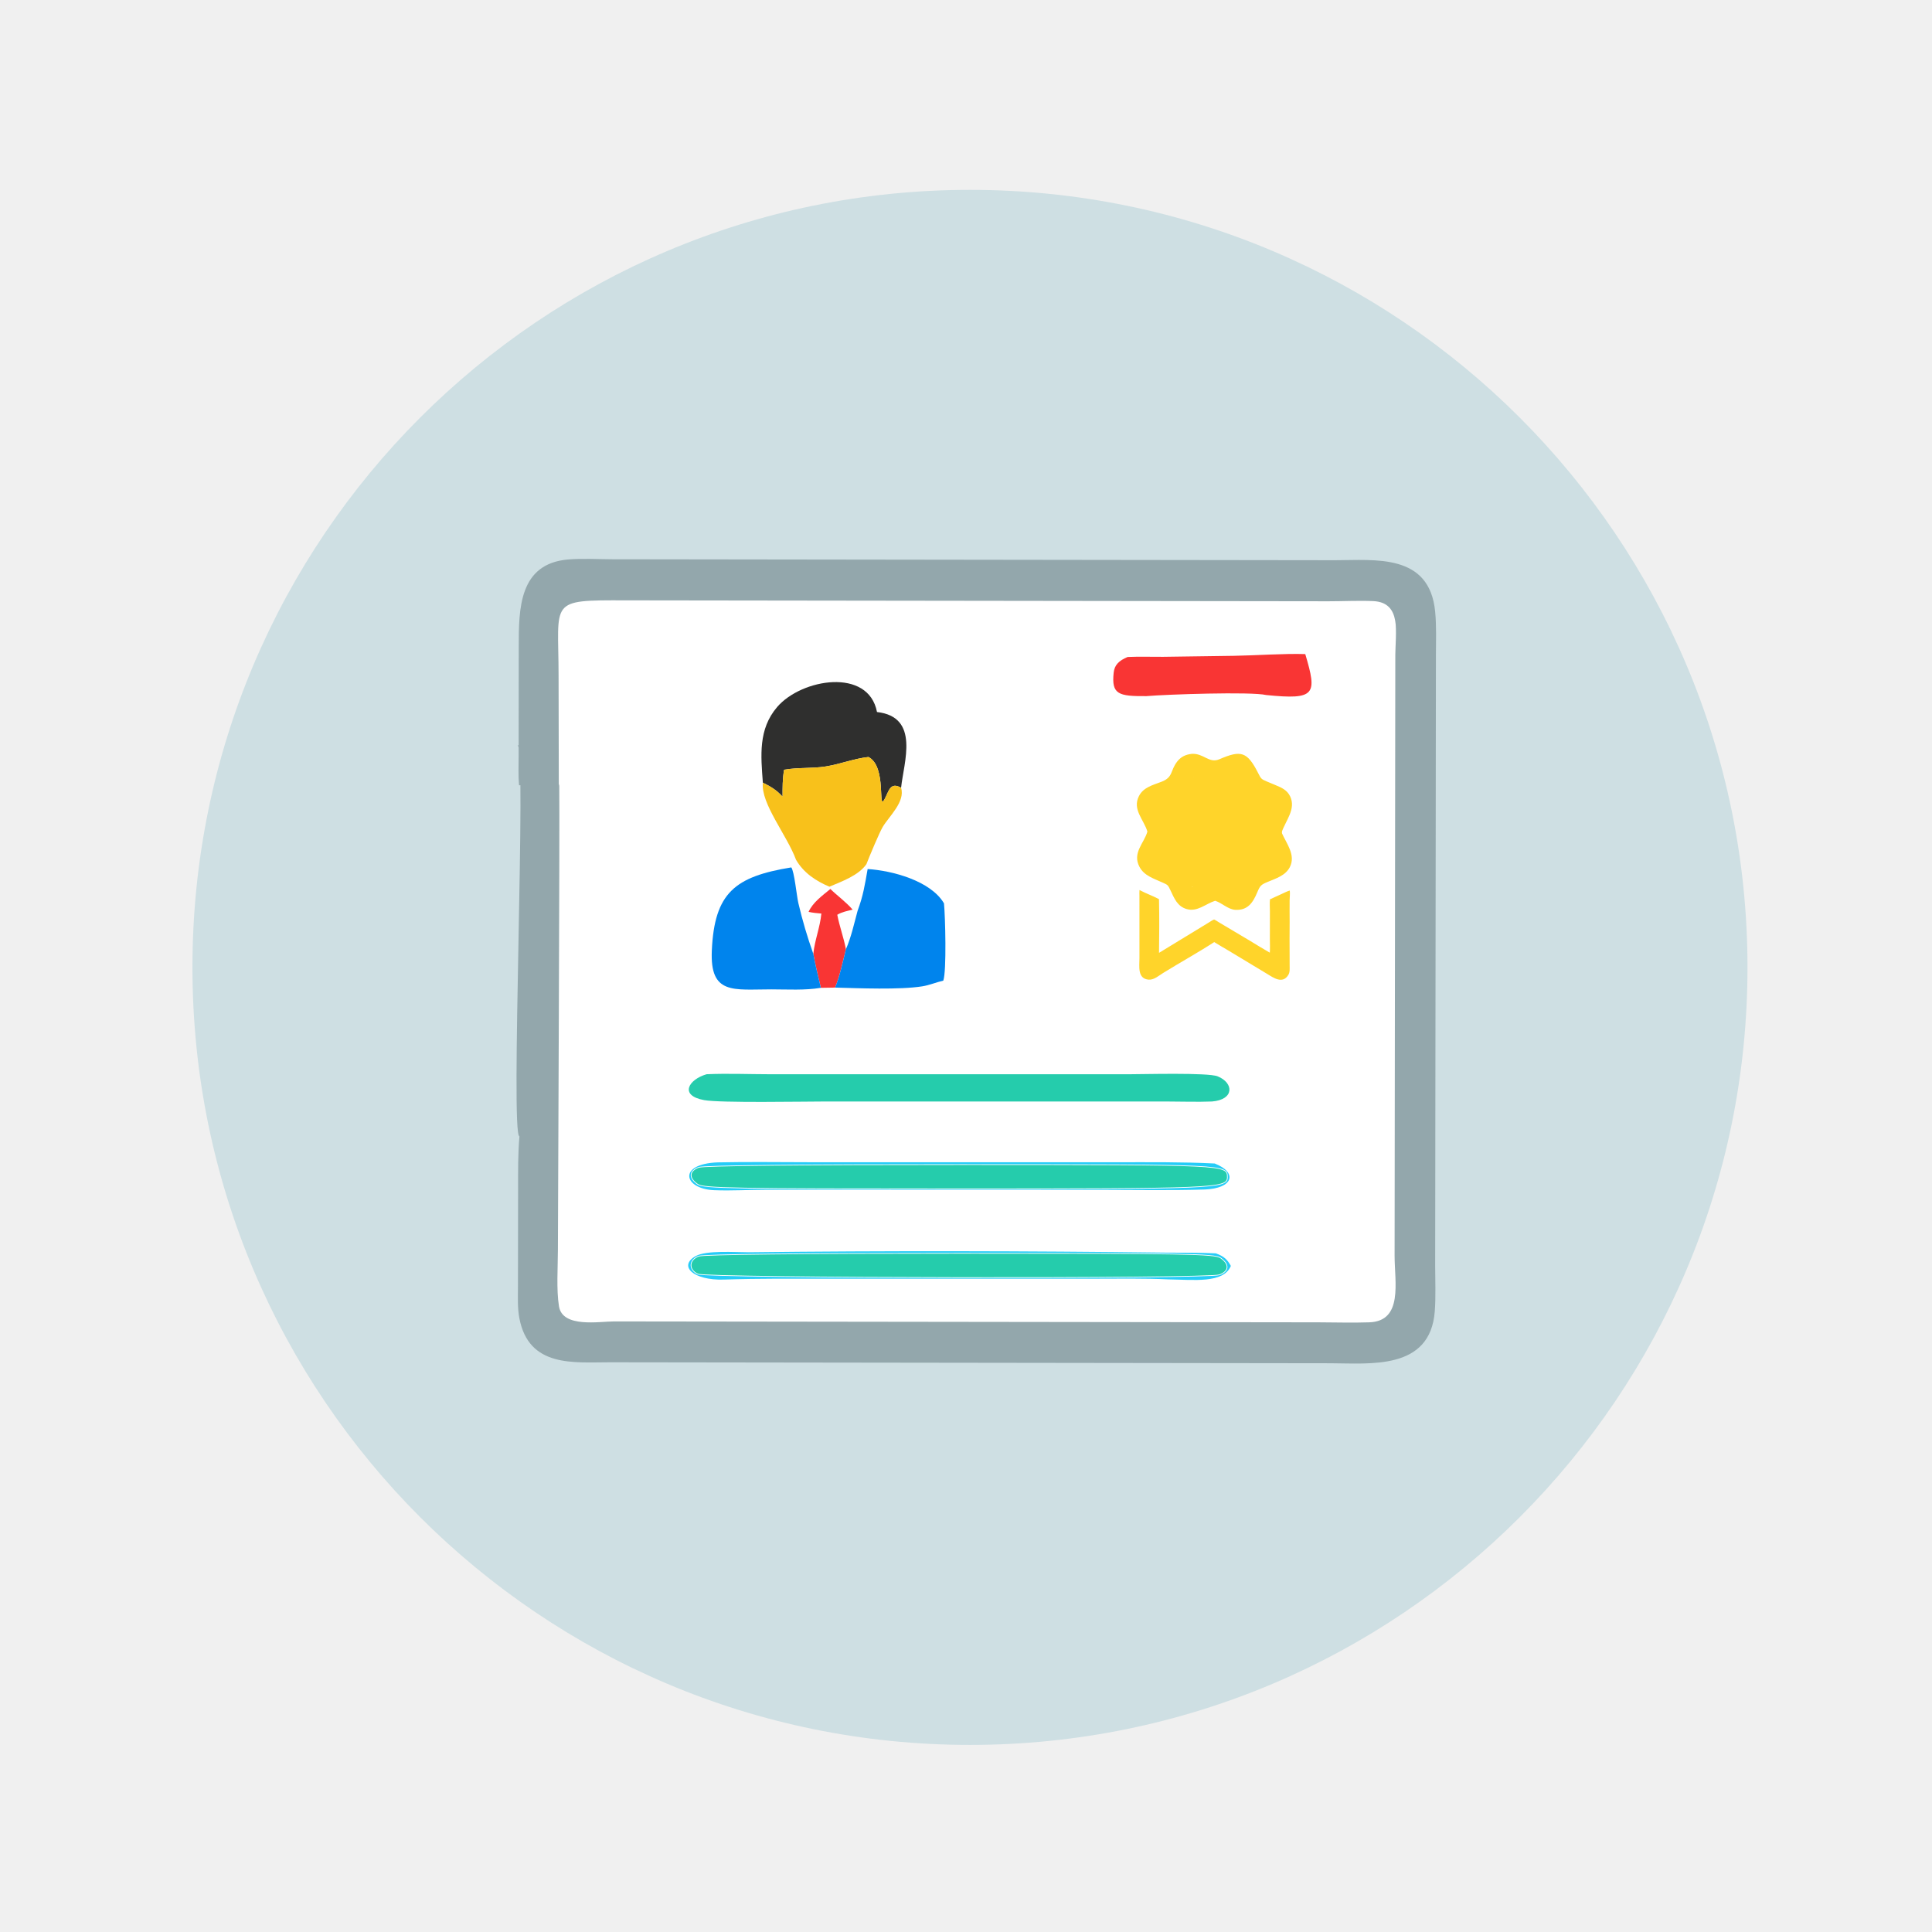
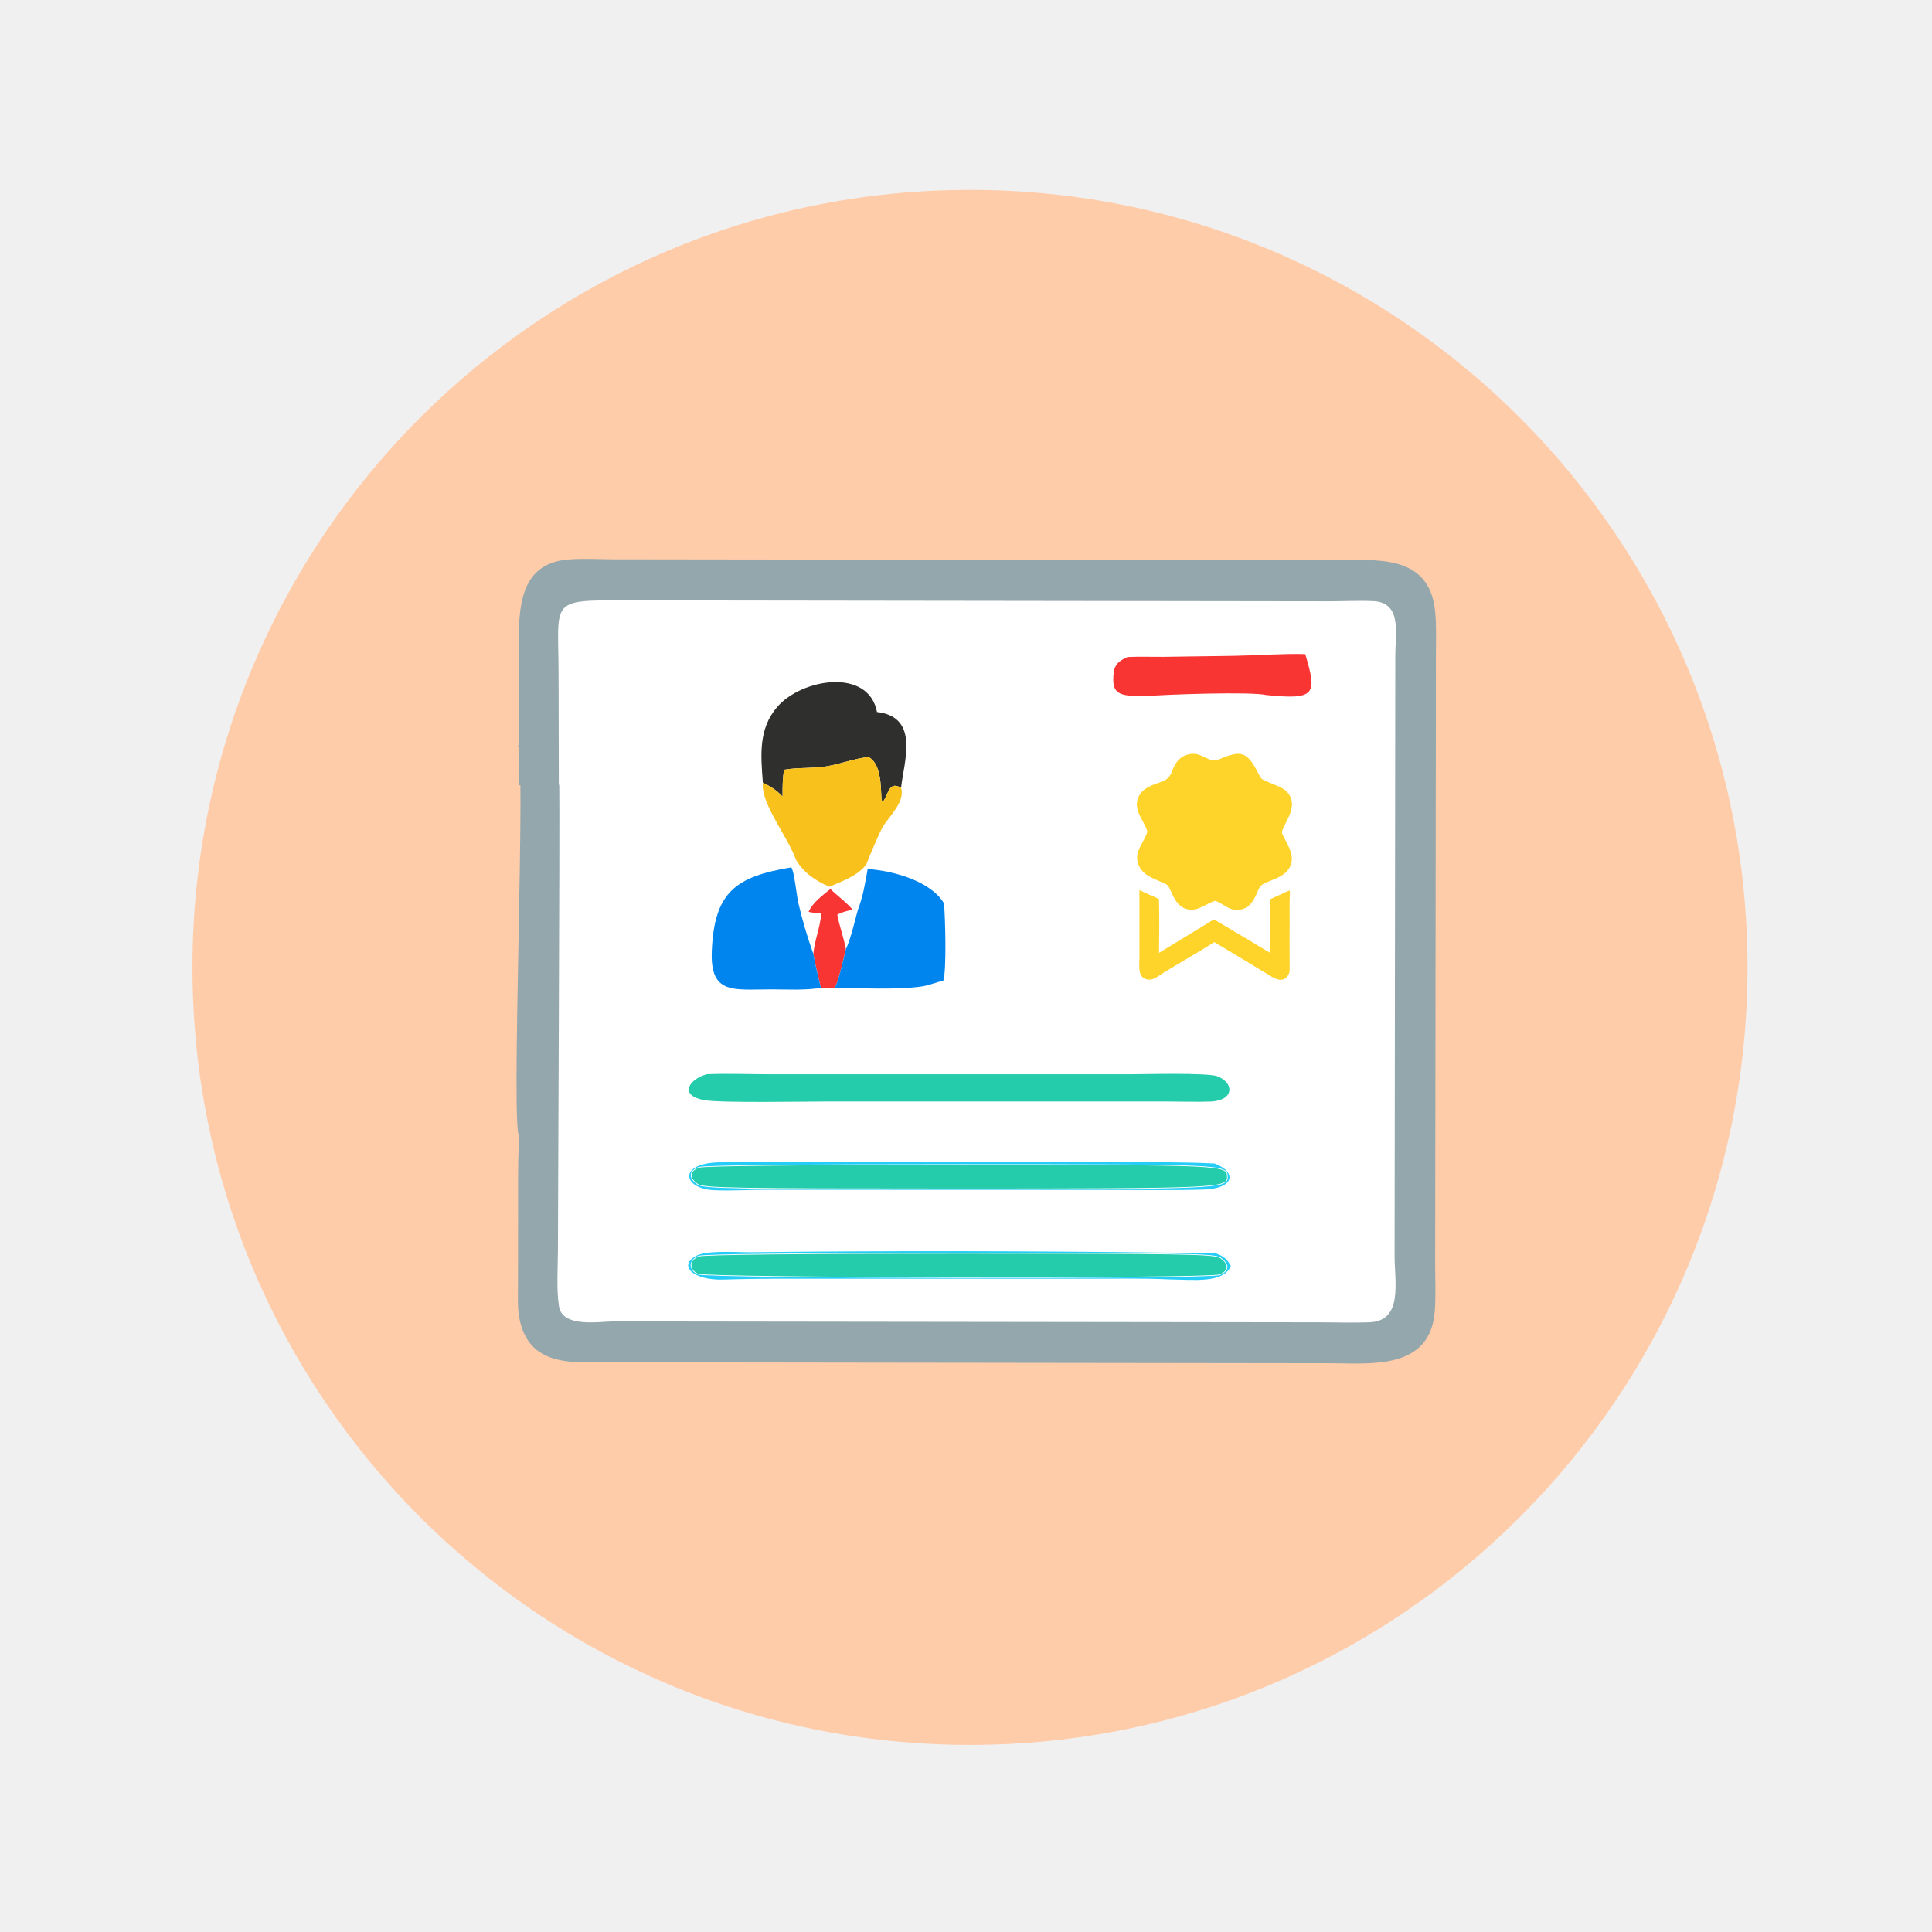
<svg xmlns="http://www.w3.org/2000/svg" width="1024" height="1024" version="1.1" id="svg8">
  <defs id="defs8" />
-   <circle style="fill:#cedfe3;fill-opacity:1;stroke-width:0;paint-order:stroke fill markers" id="path9" cx="514.102" cy="512.737" r="412.104" />
+   <circle style="fill:#ffccaa;fill-opacity:1;stroke-width:0;paint-order:stroke fill markers" id="path9" cx="514.102" cy="512.737" r="412.104" />
  <rect style="fill:#ffffff;fill-opacity:1;stroke:#000000;stroke-width:0;stroke-opacity:1;paint-order:stroke fill markers" id="rect14" width="447.064" height="399.983" x="292.797" y="309.686" ry="21.903" />
  <path fill="#ffffff" d="m 285.346,765.989 c -1.012,-10.496 0.97,-47.198 0.971,-57.721 l 0.097,-336.099 c -0.083,-45.058 3.392,-72.295 66.031,-72.277 l 307.604,0.035 c 13.674,-0.092 27.131,0.018 40.782,0.705 -3.214,3.47 -8.492,4.639 -12.314,7.489 -13.727,10.235 -12.339,26.6 -11.341,40.764 l 0.116,1.53 c -1.208,4.844 -0.399,17.449 -0.397,23.227 l 0.013,369.39 c 0.025,25.284 6.003,64.718 -35.369,70.452 -7.426,1.03 -14.612,0.625 -22.078,0.586 l -27.99,-0.014 c -6.437,-0.05 -13.091,0.429 -19.493,0.025 4.305,-0.473 8.814,-0.308 13.156,-0.352 -36.504,-18.849 -43.021,-26.463 -40.61,-63.497 -11.532,0.516 11.631,16.175 0.081,16.173 z" id="path3" style="fill:none;stroke-width:1.6" />
  <path fill="#f93534" d="m 428.561,483.303 c 2.272,-5.07 7.41,-8.682 11.556,-12.125 3.874,3.775 8.234,6.827 11.801,10.957 -2.79,0.678 -5.65,1.2 -8.142,2.704 1.178,6.192 3.413,12.106 4.577,18.25 -1.384,5.609 -3.522,15.397 -5.767,20.35 l -7.502,0.121 c -1.475,-5.976 -2.881,-11.95 -4.015,-18.003 0.764,-7.312 3.591,-14.11 4.268,-21.352 -2.293,-0.194 -4.531,-0.387 -6.777,-0.901 z" id="path4" style="stroke-width:1.6" />
  <path fill="#f93534" d="m 607.586,368.962 c -14.814,0.1 -18.553,-0.916 -17.314,-12.436 0.433,-4.032 2.689,-6.327 7.374,-8.31 6.245,-0.288 12.526,-0.04 18.784,-0.092 l 37.514,-0.526 c 11.623,-0.18 26.873,-1.295 37.875,-0.916 6.399,21.481 5.498,24.326 -20.672,21.703 -7.968,-1.88 -53.011,-0.345 -63.56,0.577 z" id="path5" style="stroke-width:1.6" />
  <path fill="#25ccf8" d="m 396.879,663.73 c 72.421,-0.854 147.853,-0.711 220.458,0.191 9.16,0.114 17.863,-0.068 27.053,0.377 4.837,1.719 6.26,3.642 7.991,6.655 -3.869,9.395 -19.718,7.338 -33.009,7.149 -13.185,-0.626 -26.576,-0.356 -39.798,-0.354 l -139.744,9.4e-4 c -18.774,0.002 -37.504,-0.164 -56.256,0.452 -15.944,0.524 -24.297,-7.18 -14.829,-12.462 5.62,-3.136 20.629,-2.014 28.134,-2.009 z" id="path6" style="stroke-width:1.6" />
  <path fill="#25ccf8" d="m 374.488,569.367 c 11.048,-0.493 22.75,-0.004 33.869,0.007 l 189.456,0.009 c 7.816,0.003 42.425,-0.982 47.563,1.097 8.717,3.527 8.848,12.404 -3.014,13.336 -7.933,0.311 -16.086,0.002 -24.052,-9.3e-4 l -180.713,-0.006 c -11.599,0.003 -55.808,0.843 -64.415,-0.729 -13.303,-2.431 -8.315,-10.888 1.306,-13.712 z" id="path7" style="stroke-width:1.6;fill:#25ccac;fill-opacity:1" />
  <path fill="#25ccf8" d="m 380.313,616.086 c 16.673,-0.365 33.541,-0.075 50.236,-0.078 l 161.441,9.4e-4 c 17.229,0.004 34.671,-0.187 51.847,0.67 12.367,4.889 9.696,13.226 -5.347,13.782 -18.144,0.561 -36.566,0.183 -54.746,0.184 l -176.939,-0.061 c -9.321,-0.014 -19.134,0.639 -28.394,0.239 -16.137,-0.699 -19.396,-13.897 1.903,-14.738 z" id="path8" style="stroke-width:1.6" />
  <path fill="#0084ed" d="m 459.868,460.606 c 12.872,0.812 33.324,6.143 40.459,18.167 0.687,6.818 1.449,35.884 -0.361,40.983 -3.717,0.851 -7.332,2.417 -11.087,3.014 -12.116,1.926 -33.616,1.002 -46.291,0.668 2.245,-4.954 4.383,-14.741 5.767,-20.35 2.811,-6.386 4.337,-13.551 6.169,-20.278 3.019,-8.124 3.867,-13.83 5.345,-22.204 z" id="path9-3" style="stroke-width:1.6" />
  <path fill="#0084ed" d="m 419.399,459.743 c 1.624,2.18 2.864,15.128 3.728,18.841 2.101,9.022 4.829,18.255 7.943,26.971 1.134,6.054 2.54,12.028 4.015,18.003 -8.436,1.42 -17.747,0.825 -26.304,0.825 -20.02,7.7e-4 -32.549,3.039 -31.5,-20.57 1.364,-30.706 12.33,-39.21 42.118,-44.07 z" id="path10" style="stroke-width:1.6" />
  <path fill="#2f2f2e" d="m 404.331,414.836 c -1.069,-14.399 -2.495,-28.327 7.574,-40.099 12.852,-15.024 48.407,-21.04 52.92,2.648 22.899,2.599 14.18,26.595 12.77,40.14 -5.862,-3.327 -6.492,1.922 -8.767,6.074 -3.812,6.957 1.423,-17.338 -8.532,-22.376 -7.699,0.851 -14.956,3.793 -22.593,5.005 -7.347,1.167 -14.774,0.436 -22.114,1.751 -0.849,4.796 -0.822,9.405 -0.812,14.256 -3.207,-3.517 -6.197,-5.306 -10.446,-7.401 z" id="path11" style="stroke-width:1.6" />
  <path fill="#f8c11b" d="m 415.589,407.981 c 7.34,-1.315 14.767,-0.584 22.114,-1.751 7.636,-1.213 14.894,-4.154 22.593,-5.005 9.955,5.037 4.72,29.332 8.532,22.376 2.276,-4.152 2.905,-9.402 8.767,-6.074 2.305,7.444 -6.365,15.088 -9.765,20.814 -1.741,2.932 -7.117,15.776 -8.607,19.677 -4.207,6.065 -13.117,9.163 -19.614,11.958 -7.204,-3.036 -13.769,-7.408 -17.72,-14.326 -4.787,-12.993 -18.743,-29.775 -17.558,-40.813 4.249,2.095 7.239,3.884 10.446,7.401 -0.009,-4.851 -0.036,-9.46 0.812,-14.256 z" id="path12" style="stroke-width:1.6" />
  <path d="m 603.954,471.731 c 3.365,1.799 6.981,3.058 10.338,4.829 0.216,9.337 0.155,19.128 0.014,28.47 l 26.352,-16.062 c 0.905,-0.558 1.847,-1.223 2.835,-1.616 1.012,0.463 1.985,1.153 2.946,1.726 l 16.229,9.655 c 3.438,2.085 6.854,4.227 10.358,6.196 0.17,-2.385 0.035,-4.876 0.035,-7.273 l 0.017,-14.69 c 0.013,-1.952 -0.216,-4.45 0.051,-6.326 l 6.211,-2.831 c 1.39,-0.641 2.797,-1.393 4.272,-1.802 0.201,1.671 -0.064,3.474 -0.082,5.161 -0.041,3.813 -0.025,7.634 0.011,11.447 -0.109,6.074 -0.021,12.166 -0.019,18.242 l 0.01,4.855 c 0.003,1.659 0.215,3.533 -0.688,5.013 -3.053,5.004 -7.872,1.512 -11.228,-0.536 l -20.658,-12.459 c -2.456,-1.466 -4.975,-2.875 -7.391,-4.403 -8.884,5.748 -18.171,10.847 -27.162,16.421 -2.235,1.386 -4.787,3.703 -7.586,3.484 -6.048,-0.472 -4.89,-7.063 -4.888,-11.317 l -0.007,-32.993 c -0.01,-1.064 -0.065,-2.134 0.03,-3.196 z" id="path1-9" style="fill:#ffd42a;stroke-width:1.6" />
  <path d="m 631.593,399.564 c 6.419,-0.433 9.147,5.241 14.714,2.846 11.43,-4.918 14.707,-4.153 20.579,7.414 1.522,2.997 1.623,3.121 4.634,4.408 l 4.477,1.87 c 3.217,1.325 6.168,2.605 7.782,5.939 3.273,6.764 -2.375,12.845 -4.514,19.19 2.534,5.798 7.7,11.976 4.334,18.438 -2.31,4.433 -7.411,5.965 -11.725,7.769 -3.472,1.452 -4.005,1.951 -5.48,5.477 -2.322,5.551 -5.101,9.726 -11.771,9.311 -3.934,-0.341 -6.888,-3.637 -10.563,-4.794 -5.076,1.598 -9.419,6.044 -15.115,4.389 -4.911,-1.427 -6.544,-5.63 -8.532,-9.853 -1.451,-3.084 -1.474,-2.926 -4.374,-4.258 -4.505,-2.07 -9.561,-3.515 -12.073,-8.214 -3.973,-7.43 2.445,-12.61 4.145,-18.639 l 0.03,-0.111 c -1.906,-6.384 -8.061,-11.649 -4.511,-18.748 2.38,-4.758 7.489,-5.904 12.011,-7.657 6.278,-2.433 4.505,-5.852 8.314,-10.726 2.003,-2.563 4.496,-3.691 7.637,-4.051 z m 23.308,11.932 c -5.644,1.742 -9.514,5.165 -15.696,2.919 -2.218,-0.806 -4.322,-1.901 -6.551,-2.693 -5.655,9.072 -2.951,9.649 -13.128,13.454 -1.695,0.634 -3.318,1.49 -5.016,2.1 0.25,0.694 0.755,1.599 1.128,2.245 2.41,4.17 5.101,9.236 3.825,14.142 -0.978,3.758 -3.53,6.715 -4.753,10.348 2.402,2.128 6.7,3.049 9.572,4.758 4.01,2.386 5.633,7.296 7.663,11.305 0.318,-0.162 0.629,-0.322 0.965,-0.446 1.764,-0.73 3.514,-1.494 5.268,-2.247 5.047,-2.168 5.895,-2.194 10.797,-0.126 2.147,0.906 4.189,1.961 6.296,2.928 5.757,-12.596 5.912,-10.142 17.612,-15.886 -3.348,-9.119 -7.782,-10.268 -2.742,-21.343 0.839,-1.844 1.704,-3.811 2.801,-5.515 -8.758,-3.913 -11.039,-2.873 -15.66,-11.787 -0.283,-0.545 -1.847,-4.051 -2.383,-4.155 z" id="path2-2" style="fill:#ffd42a;stroke-width:1.6" />
  <ellipse style="fill:#ffd42a;fill-opacity:1;stroke:#000000;stroke-width:0;stroke-opacity:1;paint-order:stroke fill markers" id="path13" cx="644.492" cy="440.984" rx="34.908" ry="31.156" />
  <path fill="#b6bebf" d="m 275.322,602.286 c -4.937,-0.076 3.909,-206.646 -0.987,-207.226 11.761,-0.244 18.262,1.61 22.081,21.456 0.315,20.146 -0.679,225.712 -0.711,245.861 -0.014,9.236 -0.872,21.077 0.57,30.013 1.863,11.542 21.378,7.998 29.185,7.99 l 373.367,0.477 c 8.945,0.016 17.984,0.317 26.919,0.003 18.05,-0.632 13.412,-21.32 13.421,-35.314 l 0.378,-318.56 c 0.013,-11.002 3.686,-27.691 -11.687,-28.384 -7.846,-0.354 -15.899,0.096 -23.771,0.087 l -372.442,-0.487 c -41.281,-0.118 -35.59,-0.261 -35.587,39.888 l 0.121,58.137 -21.076,-0.032 c -0.46,-5.064 -0.222,-10.349 -0.217,-15.44 l 0.062,-58.087 c 0.013,-19.763 0.014,-44.014 26.32,-46.147 7.624,-0.619 15.609,-0.114 23.269,-0.092 l 383.123,0.503 c 21.101,-0.011 50.047,-3.792 53.009,27.301 0.734,7.709 0.419,15.621 0.402,23.363 l -0.404,323.199 c 0.007,8.013 0.4,16.224 -0.207,24.209 -2.387,31.392 -34.28,27.593 -55.435,27.547 l -381.757,-0.508 c -19.012,-0.02 -43.01,2.994 -48.014,-23.456 -1.022,-5.401 -0.73,-11.17 -0.719,-16.654 l 0.069,-52.576 c 0.008,-9.025 -0.091,-18.079 0.717,-27.074 z" id="path2-9" style="stroke-width:1.6;fill:#93a7ac" />
  <path style="fill:#25ccac;fill-opacity:1;stroke:#ffffff;stroke-width:0.756;paint-order:stroke fill markers" d="m 369.84,627.497 c -4.629,-3.242 -4.412,-6.697 0.538,-8.579 2.506,-0.953 55.056,-1.511 139.246,-1.48 141.785,0.052 140.712,0.002 140.712,6.638 0,5.564 -7.333,5.864 -143.445,5.864 -118.346,0 -133.961,-0.278 -137.05,-2.442 z" id="path1" />
  <path style="fill:#25ccac;fill-opacity:1;stroke:#ffffff;stroke-width:0.756;paint-order:stroke fill markers" d="m 369.884,675.093 c -4.779,-2.305 -4.513,-7.203 0.494,-9.107 2.501,-0.951 54.924,-1.53 138.504,-1.53 119.175,0 134.877,0.278 137.967,2.442 4.629,3.242 4.412,6.697 -0.538,8.579 -5.857,2.227 -271.781,1.857 -276.428,-0.385 z" id="path2" />
</svg>
